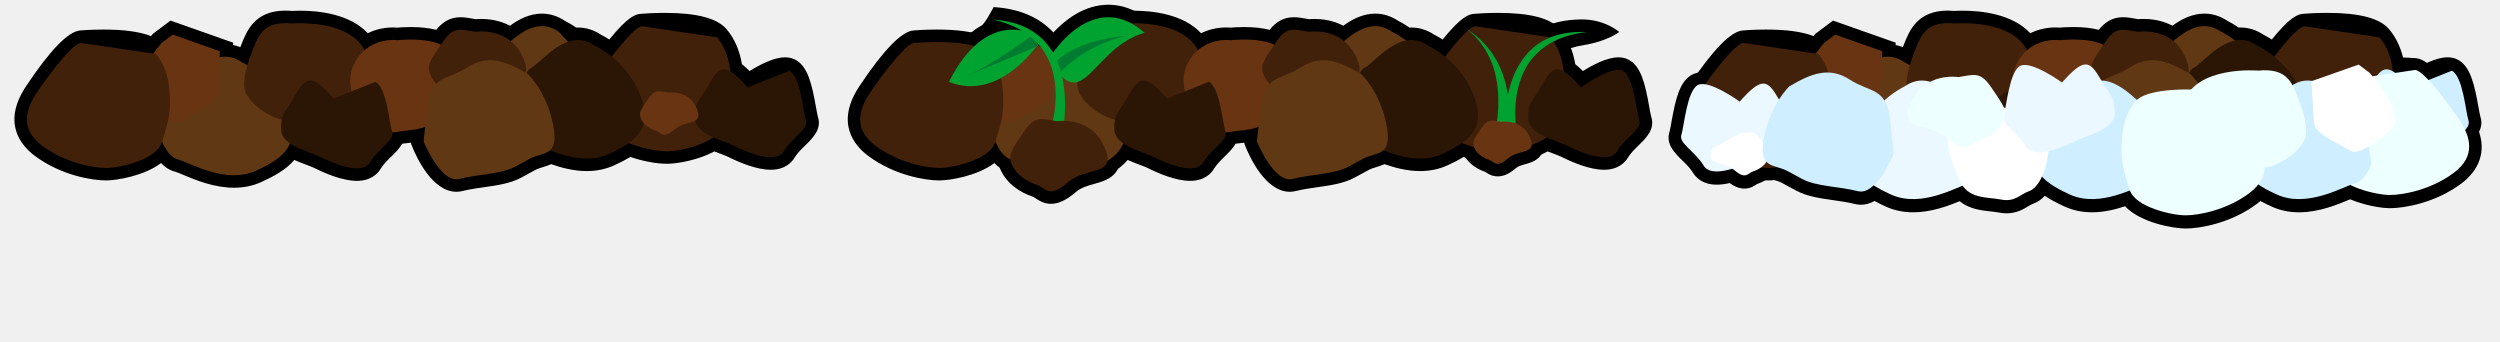
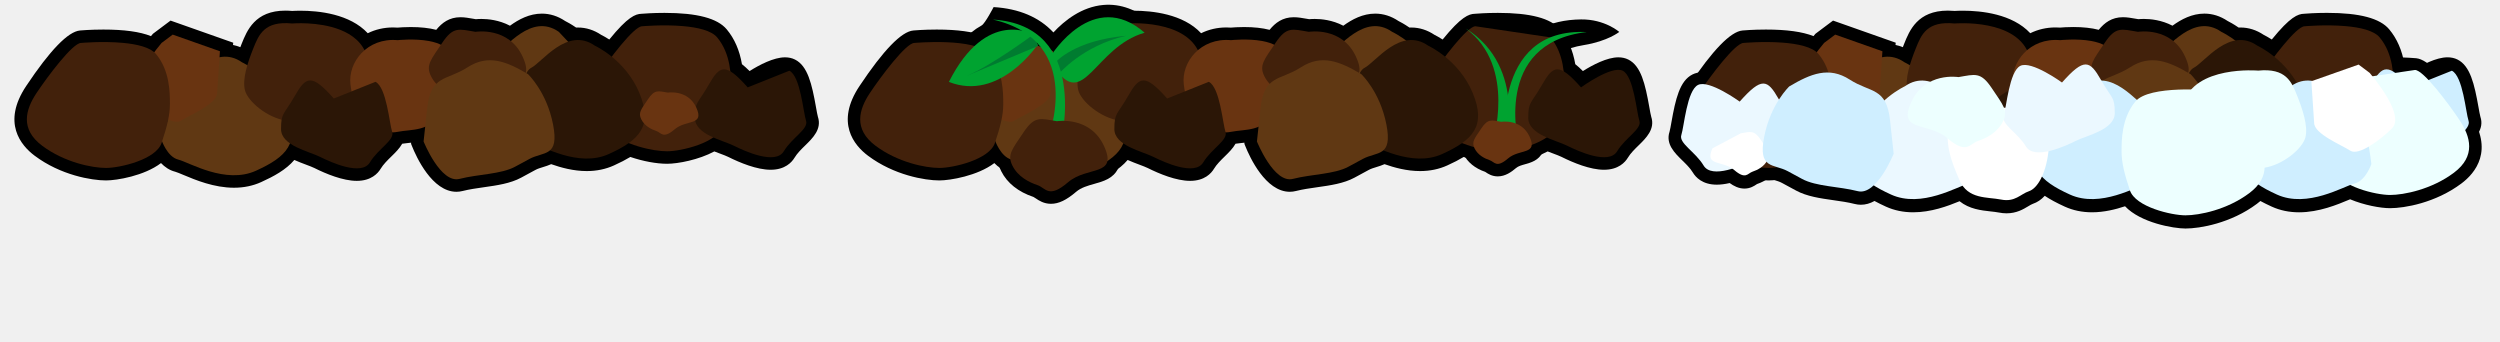
<svg xmlns="http://www.w3.org/2000/svg" version="1" width="600" height="82">
  <path d="M359.464 42.333c-1.407-.001-2.362-.646-2.875-.993l-.136-.092c-2.441-.835-4.25-2.31-5.23-4.271-1.493-2.986-.088-5.048 1.27-7.042l.52-.769c.831-1.244 1.889-2.51 3.55-3.012.349-5.733-.74-12.588-6.559-16.904l3.378-4.953c3.821 2.391 6.78 5.599 8.781 9.477 3.628-5.937 9.562-9.038 17.31-9.115 5.685-.057 9.153 3 9.153 3s-2.75 2.224-8.473 3.154c-9.183 1.492-13.728 7.107-13.487 16.962 1.371.922 2.454 2.214 3.183 3.815.568 1.249 1.224 3.121.366 4.963-.903 1.941-2.801 2.473-4.186 2.86-.848.237-1.647.461-2.162.901-1.096.94-2.587 2.019-4.403 2.019z" />
  <path d="M252.236 48.913c-1.731 0-2.896-.788-3.667-1.31-.187-.126-.441-.298-.535-.333-3.649-1.215-6.325-3.35-7.734-6.172-1.962-3.923-.224-6.475 1.976-9.706.272-.4.566-.831.877-1.299 1.561-2.341 3.475-4.507 6.888-4.507 1.005 0 1.992.175 3.136.377l.553.096c.341-.032.814-.063 1.387-.063 2.714 0 9.376.766 12.599 7.854.782 1.72 1.695 4.273.615 6.594-1.118 2.401-3.552 3.082-5.701 3.684-1.558.437-3.169.888-4.361 1.909-2.323 1.988-4.184 2.876-6.033 2.876z" />
  <path d="M247.424 35.535l1.248-3.173c.041-.104 3.609-9.508.24-16.746-2.89 3.121-8.003 7.44-14.533 8.004-2.61.226-5.217-.169-7.75-1.175l-3.051-1.211 1.48-2.93c3.361-6.654 7.109-10.292 10.553-12.212.812-.453 2.855-4.392 2.855-4.392 6.125.376 10.934 2.419 14.351 6.085 2.66-2.859 6.793-6.146 12-6.596 4.122-.356 8.114 1.124 11.866 4.401l4.151 3.626-5.299 1.517c-4.216 1.207-7.166 4.273-9.769 6.979-2.391 2.487-4.468 4.646-7.238 5.028.408 6.45-.949 11.956-1.021 12.243l-.732 2.909-9.351-2.357z" />
  <path d="M524.523 54.846c-2.874 0-10.781-1.374-14.512-5.343-2.258.756-5.038 1.448-7.927 1.448-2.353 0-4.549-.457-6.529-1.356-1.938-.881-3.514-1.729-4.81-2.598-.853.922-1.809 1.568-2.842 1.912-.305.103-.695.337-1.146.608-1.179.709-2.793 1.68-5.184 1.68-.605 0-1.235-.064-1.874-.192-.559-.111-1.23-.185-1.941-.262-2.229-.242-5.11-.556-7.462-2.449-2.878 1.185-6.851 2.658-11.133 2.658-2.354 0-4.553-.457-6.534-1.357-1.012-.46-1.924-.911-2.749-1.361-1.067.602-2.163.905-3.276.905-.498 0-.997-.063-1.482-.188-1.586-.406-3.379-.66-5.112-.906-3.119-.442-6.345-.9-8.931-2.299l-3.419-1.85c-.547-.296-1.189-.491-1.869-.697-.422-.128-.879-.267-1.345-.443-.802.585-1.731 1.063-2.771 1.419l-.136.092c-.513.347-1.468.993-2.875.993-1.378 0-2.568-.621-3.541-1.33-1.132.262-2.157.39-3.104.39-3.468 0-5.072-1.812-5.721-2.892-.638-1.063-1.635-2.038-2.6-2.98-1.777-1.737-3.99-3.9-3.007-6.845.105-.316.3-1.409.455-2.288.983-5.546 1.979-9.911 5.049-11.445.705-.352 1.507-.53 2.386-.53 2.709 0 6.166 1.826 8.508 3.295 2.171-2.188 4.021-3.414 6.114-3.414 1.637 0 2.899.761 3.9 1.779l.276-.275.241-.227.285-.168c3.811-2.256 7.079-3.758 10.646-3.758 2.451 0 4.754.716 7.039 2.19 1.179.76 2.314 1.228 3.413 1.68 1.139.469 2.363.973 3.493 1.788 1.483-1.073 2.675-1.707 3.199-1.966 1.747-1.169 3.618-1.761 5.565-1.761.56 0 1.127.05 1.696.149 2.147-.869 4.221-1.067 5.665-1.067.552 0 1.009.029 1.339.06l.558-.097c1.144-.203 2.132-.378 3.138-.378 2.919 0 4.741 1.584 6.184 3.508.792-2.564 1.885-4.475 3.71-5.386.702-.352 1.505-.53 2.386-.53 2.709 0 6.164 1.826 8.506 3.295 2.172-2.188 4.022-3.415 6.115-3.415 2.752 0 4.446 2.151 5.617 4.061 2.772.558 5.137 2.19 7.012 3.743 2.601-1.179 6.402-1.774 11.505-1.807 4.478-3.962 11.422-4.585 15.342-4.585.888 0 1.557.032 1.917.055.575-.051 1.132-.076 1.658-.076 3.222 0 5.721.942 7.571 2.868.881-.262 1.782-.394 2.698-.394.241 0 .485.009.729.028l11.983-4.229 2.266 1.694c1.62-.167 3.426-.252 5.386-.252 3.128 0 5.544.216 5.646.226v.001c2.843.272 7.177 4.751 12.891 13.322 5.884 8.82 1.255 14.27-2.027 16.731-6.247 4.685-13.71 5.935-17.135 5.935-2.341 0-6.284-.744-9.588-2.135l-.136.058c-2.917 1.222-7.324 3.068-12.12 3.068-2.354 0-4.554-.457-6.535-1.357-1.023-.466-1.929-.912-2.743-1.354-.267.229-.546.454-.836.672-6.247 4.681-13.71 5.931-17.135 5.931z" />
  <path d="M109.546 46.028c-5.83 0-9.642-8.389-10.669-10.959l-.215-.537v-.291l-.685.076c-.513.055-1.005.109-1.45.178-.638 1.135-1.643 2.117-2.58 3.037-.961.943-1.956 1.916-2.596 2.98-.646 1.08-2.251 2.893-5.725 2.893-3.311 0-7.367-1.676-10.186-3.084-.459-.229-1.206-.51-1.993-.805-.865-.324-1.837-.689-2.809-1.125-1.993 2.357-4.95 3.947-7.951 5.309-1.979.9-4.177 1.355-6.528 1.355-4.798 0-9.21-1.846-12.13-3.07-.767-.322-1.636-.686-1.975-.77-1.394-.348-2.522-1.145-3.412-2.074-4.033 3.064-10.621 4.164-13.196 4.164-3.424 0-10.888-1.248-17.133-5.936-3.283-2.463-7.912-7.91-2.028-16.729 5.727-8.594 10.069-13.072 12.915-13.323h-.022c.101-.01 2.509-.225 5.634-.225 4.991 0 8.767.519 11.424 1.579l.24-.289.225-.269.279-.211 2.665-1.999 1.286-.961 1.513.533 11.334 4 2.196.775-.049.542c.595.121 1.181.299 1.755.535l.313-.802c1.269-3.176 3.188-7.974 10.496-7.974.527 0 1.081.026 1.653.076.359-.022 1.031-.056 1.927-.056 4.459 0 11.888.771 16.196 5.403 1.843-.912 3.897-1.386 6.071-1.386.357 0 .72.012 1.087.039.531-.047 1.71-.135 3.157-.135 2.357 0 4.404.224 6.116.668 1.38-1.696 3.136-3.026 5.809-3.026 1.005 0 1.993.174 3.138.377l.553.096c.332-.031.792-.06 1.348-.06 1.543 0 4.217.242 6.852 1.626 2.11-1.54 4.691-2.903 7.654-2.903 1.949 0 3.824.593 5.574 1.764.451.226 1.418.742 2.646 1.583l.449-.01c1.952 0 3.825.595 5.575 1.766.365.182 1.054.545 1.938 1.111 4.428-5.458 6.286-6.135 7.726-6.176.522-.045 2.743-.215 5.532-.215 7.826 0 12.709 1.296 14.93 3.959 1.857 2.227 3.082 5.031 3.646 8.351.562.443 1.164.984 1.828 1.653 2.342-1.47 5.799-3.297 8.509-3.297.88 0 1.684.178 2.387.529 3.069 1.534 4.065 5.899 5.05 11.444.156.881.349 1.973.455 2.293.982 2.941-1.23 5.104-3.006 6.84-.965.943-1.962 1.92-2.6 2.982-.65 1.082-2.256 2.895-5.729 2.895-3.319 0-7.371-1.68-10.186-3.086-.46-.23-1.204-.51-1.996-.805-.424-.158-.875-.328-1.34-.51-3.74 2.018-8.754 2.965-11.324 2.965-2.569 0-5.778-.602-8.831-1.635-1.099.666-2.382 1.328-3.929 2.029-1.979.9-4.176 1.357-6.527 1.357-3.197 0-6.228-.84-8.541-1.658-.651.297-1.31.498-1.922.688-.68.207-1.321.4-1.869.699l-1.707.924-1.711.928c-2.585 1.398-5.811 1.855-8.927 2.295-1.736.246-3.53.502-5.118.906-.485.124-.985.189-1.486.189z" />
-   <path fill="#42210B" d="M154.114 6.305c-2 0-8 8-10.666 12-2.668 4-4.001 8.667 1.332 12.667 5.334 4 12 5.334 15.334 5.334s12-2 13.334-6c1.332-4 2-6.667 2-9.334s0-8-3.334-12l-18-2.667z" />
+   <path fill="#42210B" d="M154.114 6.305c-2 0-8 8-10.666 12-2.668 4-4.001 8.667 1.332 12.667 5.334 4 12 5.334 15.334 5.334s12-2 13.334-6c1.332-4 2-6.667 2-9.334s0-8-3.334-12c-1.392-1.669-4.757-2.41-8.206-2.706-4.815-.414-9.794.038-9.794.039z" />
  <path fill="#603813" d="M58.115 14.971c-6.667-4.667-12.667 4-15.333 5.333l-4 13.333s1.333 4 4 4.666 11.333 6 18.667 2.666c7.333-3.332 10.667-6.666 7.333-14.666-3.334-7.999-10.667-11.332-10.667-11.332z" />
  <path fill="#603813" d="M134.114 7.638c-6.666-4.667-12.666 4-15.333 5.333l-4 13.334s1.333 4 4 4.666 11.333 6 18.667 2.666c7.333-3.332 10.666-6.666 7.333-14.666l-10.667-11.333z" />
  <path fill="#2B1606" d="M142.781 10.971c-6.667-4.667-12.667 4-15.333 5.333-2.667 1.333-4 13.333-4 13.333s1.333 4 4 4.666c2.666.666 11.332 6 18.666 2.666 7.334-3.332 10.667-6.664 7.334-14.665-3.334-8-10.667-11.333-10.667-11.333z" />
  <path fill="#42210B" d="M70.114 5.637c-6.667-.667-8 2.667-9.333 6s-2.667 7.333-2 10 5.333 6.666 10 7.334c4.667.666 10-.002 12-3.334 2-3.333 10-2.667 7.333-12-.965-3.377-3.588-5.357-6.543-6.51-5.212-2.033-11.457-1.49-11.457-1.49z" />
  <path fill="#693411" d="M38.781 10.303c-3.333 4-8 10.668-5.333 13.334s8 6.666 10 5.332c2-1.332 8.667-4 8.667-6.666l.667-10-11.333-4-2.668 2z" />
  <path fill="#693411" d="M95.448 9.638c-7.333-.667-12 5.333-11.333 10.667.667 5.333 2.667 8.667 4.667 9.333s3.334 2.666 6.667 2 8 0 10-4.666c2-4.667 3.332-8 2.666-13.333-.282-2.263-2.606-3.326-5.188-3.8-3.503-.644-7.479-.202-7.479-.201z" />
  <path fill="#2B1606" d="M80.115 23.637c-5.333-6-6.667-5.333-9.333-.667s-3.333 4-3.333 8c0 3.998 6.667 5.332 9.333 6.666 2.667 1.332 10 4.666 12 1.332 2-3.332 6-5.332 5.333-7.332s-1.333-10.667-4-12l-10 4.001z" />
  <path fill="#2B1606" d="M179.448 20.971c-5.334-6-6.667-5.333-9.334-.667-2.666 4.667-3.333 4-3.333 7.999 0 4 6.667 5.334 9.333 6.668 2.667 1.332 10 4.666 12 1.332 2-3.332 6.001-5.332 5.334-7.332s-1.333-10.667-4-12l-10 4z" />
  <path fill="#42210B" d="M114.114 7.638c-4-.667-5.334-1.333-8 2.667s-4 5.333-2.666 8c1.332 2.667 4 4.001 6 4.667s2.666 3.332 7.332-.667c4.668-4 12.001-1.334 8.668-8.667-3.334-7.334-11.334-6-11.334-6z" />
  <path fill="#693411" d="M160.312 22.23c-2.402-.401-3.203-.801-4.805 1.601-1.602 2.401-2.402 3.202-1.602 4.804s2.402 2.404 3.604 2.803c1.201.4 1.602 2.002 4.404-.4s7.206-.801 5.204-5.205c-2.002-4.403-6.805-3.603-6.805-3.603z" />
  <path fill="#603813" d="M126.72 17.798c-5.164-3.057-9.52-4.861-14.531-1.629-5.012 3.231-8.793 1.767-9.66 9.775l-.867 8.008s4.061 10.152 8.627 8.982c4.567-1.17 9.941-1.088 13.361-2.938l3.418-1.85c3.42-1.85 7.201-.385 5.668-8.266-1.533-7.878-6.016-12.082-6.016-12.082z" />
-   <path fill="#42210B" d="M19.448 10.305c-2 0-8 8-10.667 12s-4 8.667 1.333 12.667 12 5.334 15.333 5.334 12-2 13.333-6 2-6.668 2-9.334c0-2.667 0-8-3.333-12l-17.999-2.667z" />
+   <path fill="#42210B" d="M19.448 10.305c-2 0-8 8-10.667 12s-4 8.667 1.333 12.667 12 5.334 15.333 5.334 12-2 13.333-6 2-6.668 2-9.334c0-2.667 0-8-3.333-12-1.357-1.628-4.591-2.373-7.949-2.683-4.893-.454-10.05.016-10.05.016z" />
  <path d="M309.547 46.028c-5.83 0-9.643-8.389-10.67-10.959l-.215-.537v-.291l-.686.076c-.512.055-1.004.109-1.449.178-.638 1.135-1.643 2.117-2.58 3.037-.961.943-1.956 1.916-2.596 2.98-.646 1.08-2.251 2.893-5.725 2.893-3.311 0-7.366-1.676-10.186-3.084-.459-.229-1.206-.51-1.993-.805-.865-.324-1.837-.689-2.809-1.125-1.993 2.357-4.95 3.947-7.951 5.309-1.979.9-4.177 1.355-6.528 1.355-4.798 0-9.21-1.846-12.13-3.07-.767-.322-1.637-.686-1.975-.77-1.395-.348-2.522-1.145-3.412-2.074-4.033 3.064-10.62 4.164-13.195 4.164-3.425 0-10.888-1.248-17.133-5.936-3.283-2.463-7.912-7.91-2.028-16.729 5.725-8.595 10.067-13.073 12.913-13.323h-.022c.101-.01 2.51-.225 5.635-.225 4.99 0 8.767.519 11.424 1.579l.24-.289.226-.269.279-.211 2.665-1.999 1.285-.961 1.514.533 11.334 4 2.196.775-.05.542c.595.121 1.182.299 1.756.535l.313-.802c1.269-3.176 3.188-7.974 10.495-7.974.527 0 1.081.026 1.653.076.358-.022 1.031-.056 1.927-.056 4.46 0 11.888.771 16.196 5.403 1.843-.912 3.897-1.386 6.07-1.386.357 0 .72.012 1.087.039.531-.047 1.711-.135 3.158-.135 2.357 0 4.404.224 6.115.668 1.381-1.696 3.137-3.026 5.809-3.026 1.006 0 1.994.174 3.139.377l.553.096c.332-.031.791-.06 1.348-.06 1.543 0 4.217.242 6.852 1.626 2.109-1.54 4.691-2.903 7.654-2.903 1.949 0 3.824.593 5.574 1.764.451.226 1.418.742 2.645 1.583l.449-.01c1.953 0 3.826.595 5.576 1.766.365.182 1.053.545 1.938 1.111 4.428-5.458 6.285-6.135 7.725-6.176.523-.045 2.744-.215 5.533-.215 7.826 0 12.709 1.296 14.93 3.959 1.857 2.227 3.082 5.031 3.646 8.351.562.443 1.164.984 1.828 1.653 2.342-1.47 5.799-3.297 8.508-3.297.881 0 1.684.178 2.387.529 3.07 1.534 4.066 5.899 5.051 11.444.156.881.348 1.973.455 2.293.982 2.941-1.23 5.104-3.006 6.84-.965.943-1.963 1.92-2.6 2.982-.65 1.082-2.256 2.895-5.729 2.895-3.32 0-7.371-1.68-10.186-3.086-.461-.23-1.205-.51-1.996-.805-.424-.158-.875-.328-1.34-.51-3.74 2.018-8.754 2.965-11.324 2.965s-5.779-.602-8.832-1.635c-1.098.666-2.381 1.328-3.928 2.029-1.979.9-4.176 1.357-6.527 1.357-3.197 0-6.229-.84-8.541-1.658-.652.297-1.311.498-1.922.688-.68.207-1.322.4-1.869.699l-1.707.924-1.711.928c-2.586 1.398-5.811 1.855-8.928 2.295-1.736.246-3.529.502-5.117.906-.485.124-.985.189-1.485.189z" />
  <path fill="#42210B" d="M354.115 6.305c-2 0-8 8-10.666 12-2.668 4-4.002 8.667 1.332 12.667s12 5.334 15.334 5.334 12-2 13.334-6c1.332-4 2-6.667 2-9.334s0-8-3.334-12l-18-2.667z" />
  <path fill="#603813" d="M258.115 14.971c-6.667-4.667-12.667 4-15.334 5.333-2.666 1.333-4 13.333-4 13.333s1.334 4 4 4.666c2.667.666 11.333 6 18.667 2.666 7.333-3.332 10.667-6.666 7.333-14.666-3.333-7.999-10.666-11.332-10.666-11.332z" />
  <path fill="#603813" d="M334.115 7.638c-6.666-4.667-12.666 4-15.334 5.333-2.666 1.333-4 13.334-4 13.334s1.334 4 4 4.666c2.668.666 11.334 6 18.668 2.666 7.332-3.332 10.666-6.666 7.332-14.666-3.332-8-10.666-11.333-10.666-11.333z" />
  <path fill="#2B1606" d="M342.781 10.971c-6.666-4.667-12.666 4-15.332 5.333-2.668 1.333-4 13.333-4 13.333s1.332 4 4 4.666c2.666.666 11.332 6 18.666 2.666 7.334-3.332 10.666-6.664 7.334-14.665-3.334-8-10.668-11.333-10.668-11.333z" />
  <path fill="#42210B" d="M270.114 5.637c-6.666-.667-8 2.667-9.333 6s-2.667 7.333-2 10 5.333 6.666 10 7.334c4.667.666 10-.002 12-3.334 2-3.333 10-2.667 7.333-12-2.666-9.333-18-8-18-8z" />
  <path fill="#693411" d="M238.781 10.303c-3.334 4-8.001 10.668-5.334 13.334s8 6.666 10 5.332c2-1.332 8.667-4 8.667-6.666l.667-10-11.334-4-2.666 2z" />
  <path fill="#693411" d="M295.448 9.638c-7.334-.667-12 5.333-11.334 10.667.667 5.333 2.667 8.667 4.667 9.333s3.334 2.666 6.667 2 8.001 0 10.001-4.666c2-4.667 3.332-8 2.666-13.333-.282-2.263-2.605-3.326-5.188-3.8-3.501-.644-7.479-.202-7.479-.201z" />
  <path fill="#2B1606" d="M280.115 23.637c-5.334-6-6.667-5.333-9.334-.667-2.666 4.667-3.333 4-3.333 8 0 3.998 6.667 5.332 9.333 6.666 2.667 1.332 10 4.666 12 1.332 2-3.332 6.001-5.332 5.334-7.332s-1.333-10.667-4-12l-10 4.001z" />
  <path fill="#2B1606" d="M379.449 20.971c-5.334-6-6.668-5.333-9.334-.667s-3.334 4-3.334 7.999c0 4 6.668 5.334 9.334 6.668 2.666 1.332 10 4.666 12 1.332 2-3.332 6-5.332 5.334-7.332-.668-2-1.334-10.667-4-12-2.668-1.334-10 4-10 4z" />
  <path fill="#42210B" d="M314.115 7.638c-4-.667-5.334-1.333-8 2.667s-4 5.333-2.666 8c1.332 2.667 4 4.001 6 4.667s2.666 3.332 7.332-.667c4.668-4 12-1.334 8.668-8.667-3.334-7.334-11.334-6-11.334-6z" />
  <path fill="#603813" d="M326.721 17.798c-5.164-3.057-9.52-4.861-14.531-1.629-5.012 3.231-8.793 1.767-9.66 9.775l-.867 8.008s4.061 10.152 8.627 8.982 9.941-1.088 13.361-2.938l3.418-1.85c3.42-1.85 7.201-.385 5.668-8.266-1.534-7.878-6.016-12.082-6.016-12.082z" />
  <path fill="#42210B" d="M219.448 10.305c-2 0-7.999 8-10.666 12-2.667 4-4.001 8.667 1.333 12.667 5.333 4 12 5.334 15.333 5.334 3.334 0 12.001-2 13.334-6s2-6.668 2-9.334c0-2.667 0-8-3.334-12-3.333-4.001-18-2.667-18-2.667z" />
  <path d="M508.546 46.028c-5.83 0-9.643-8.389-10.67-10.959l-.215-.537v-.291l-.685.076c-.513.055-1.005.109-1.45.178-.637 1.135-1.643 2.117-2.579 3.037-.962.943-1.956 1.916-2.596 2.98-.646 1.08-2.251 2.893-5.725 2.893-3.312 0-7.366-1.676-10.187-3.084-.459-.229-1.205-.51-1.992-.805-.865-.324-1.838-.689-2.809-1.125-1.994 2.357-4.95 3.947-7.951 5.309-1.979.9-4.178 1.355-6.529 1.355-4.797 0-9.209-1.846-12.129-3.07-.768-.322-1.637-.686-1.975-.77-1.395-.348-2.522-1.145-3.412-2.074-4.033 3.064-10.621 4.164-13.195 4.164-3.425 0-10.889-1.248-17.133-5.936-3.283-2.463-7.912-7.91-2.028-16.729 5.725-8.595 10.067-13.073 12.913-13.323h-.022c.101-.01 2.509-.225 5.634-.225 4.991 0 8.768.518 11.425 1.578l.24-.289.226-.269.279-.212 2.664-1.998 1.286-.962 1.513.532 11.335 4.001 2.196.774-.05.542c.595.12 1.181.3 1.755.535l.314-.802c1.269-3.176 3.188-7.974 10.495-7.974.527 0 1.081.026 1.653.075.358-.021 1.031-.055 1.927-.055 4.46 0 11.888.771 16.196 5.402 1.843-.912 3.896-1.386 6.07-1.386.357 0 .72.013 1.087.038.53-.047 1.71-.135 3.157-.135 2.357 0 4.404.224 6.116.668 1.38-1.695 3.136-3.025 5.809-3.025 1.005 0 1.993.174 3.138.377l.553.096c.332-.03.792-.059 1.348-.059 1.543 0 4.217.242 6.852 1.625 2.11-1.539 4.691-2.902 7.654-2.902 1.949 0 3.824.592 5.574 1.764.451.225 1.418.742 2.646 1.582l.449-.01c1.952 0 3.825.594 5.575 1.766.365.182 1.054.545 1.938 1.111 4.428-5.459 6.286-6.135 7.726-6.176.522-.045 2.743-.216 5.532-.216 7.826 0 12.709 1.296 14.93 3.96 1.857 2.227 3.082 5.031 3.646 8.35.562.443 1.164.984 1.828 1.653 2.342-1.47 5.799-3.297 8.509-3.297.88 0 1.684.179 2.387.528 3.069 1.534 4.065 5.899 5.05 11.445.156.881.349 1.973.455 2.293.982 2.941-1.23 5.104-3.006 6.84-.965.943-1.962 1.92-2.6 2.982-.65 1.082-2.256 2.895-5.729 2.895-3.319 0-7.371-1.68-10.186-3.086-.46-.23-1.204-.51-1.996-.805-.424-.158-.875-.328-1.34-.51-3.74 2.018-8.754 2.965-11.324 2.965-2.569 0-5.778-.602-8.831-1.635-1.099.666-2.382 1.328-3.929 2.029-1.979.9-4.176 1.357-6.527 1.357-3.197 0-6.228-.84-8.541-1.658-.651.297-1.31.498-1.922.688-.68.207-1.321.4-1.869.699l-1.707.924-1.711.928c-2.585 1.398-5.811 1.855-8.927 2.295-1.736.246-3.53.502-5.118.906-.484.129-.984.194-1.485.194z" />
-   <path fill="#42210B" d="M553.114 6.305c-2 0-8 8-10.666 12-2.668 4-4.001 8.667 1.332 12.667 5.334 4 12 5.334 15.334 5.334s12-2 13.334-6c1.332-4 2-6.667 2-9.333 0-2.667 0-8-3.334-12l-18-2.668z" />
+   <path fill="#42210B" d="M553.114 6.305c-2 0-8 8-10.666 12-2.668 4-4.001 8.667 1.332 12.667 5.334 4 12 5.334 15.334 5.334s12-2 13.334-6c1.332-4 2-6.667 2-9.333 0-2.667 0-8-3.334-12-1.39-1.667-4.748-2.408-8.192-2.705-4.819-.416-9.808.037-9.808.037z" />
  <path fill="#603813" d="M457.114 14.971c-6.666-4.667-12.666 3.999-15.333 5.333l-4 13.333s1.333 4 4 4.666 11.333 6 18.667 2.666c7.333-3.332 10.666-6.666 7.333-14.666-3.333-7.999-10.667-11.332-10.667-11.332z" />
  <path fill="#603813" d="M533.114 7.638c-6.666-4.666-12.666 4-15.333 5.334-2.667 1.333-4 13.333-4 13.333s1.333 4 4 4.666 11.333 6 18.667 2.666c7.333-3.332 10.666-6.666 7.333-14.666-3.333-7.999-10.667-11.333-10.667-11.333z" />
  <path fill="#2B1606" d="M541.781 10.972c-6.667-4.668-12.667 3.999-15.333 5.332-2.667 1.334-4 13.333-4 13.333s1.333 4 4 4.666c2.666.666 11.332 6 18.666 2.666 7.334-3.332 10.667-6.664 7.334-14.666-3.334-7.999-10.667-11.331-10.667-11.331z" />
  <path fill="#42210B" d="M469.114 5.638c-6.666-.667-8 2.666-9.334 6-1.332 3.333-2.666 7.332-2 10 .668 2.666 5.334 6.666 10 7.333 4.668.666 10-.002 12-3.334 2-3.333 10-2.667 7.334-12-2.666-9.333-18-7.999-18-7.999z" />
  <path fill="#693411" d="M437.78 10.304c-3.333 4-8 10.668-5.333 13.334 2.667 2.666 8 6.666 10 5.332 2-1.332 8.667-4 8.667-6.666l.666-10-11.333-4-2.667 2z" />
  <path fill="#693411" d="M494.448 9.638c-7.334-.666-12 5.333-11.334 10.666.666 5.333 2.666 8.667 4.666 9.333s3.334 2.666 6.668 2c3.332-.666 8 0 10-4.666 2-4.667 3.332-8 2.666-13.333-.282-2.266-2.61-3.329-5.195-3.801-3.501-.641-7.471-.199-7.471-.199z" />
  <path fill="#2B1606" d="M479.114 23.638c-5.333-6-6.666-5.334-9.333-.667s-3.333 4-3.333 8c0 3.998 6.666 5.332 9.333 6.666 2.667 1.332 10 4.666 12 1.332 2-3.332 6.001-5.332 5.333-7.332-.666-2-1.332-10.667-4-12-2.666-1.333-10 4.001-10 4.001z" />
  <path fill="#CFEEFF" d="M578.448 20.971c-5.334-6-6.667-5.333-9.334-.667-2.666 4.667-3.333 4.001-3.333 8 0 4 6.667 5.334 9.333 6.668 2.667 1.332 10 4.666 12 1.332 2-3.332 6.001-5.332 5.334-7.332s-1.333-10.667-4-12l-10 3.999z" />
  <path fill="#42210B" d="M513.114 7.638c-4-.667-5.334-1.334-8 2.666s-4 5.334-2.666 8c1.332 2.668 4 4.002 6 4.668s2.666 3.332 7.332-.668c4.668-4 12.001-1.334 8.668-8.666-3.334-7.334-11.334-6-11.334-6z" />
  <path fill="#693411" d="M559.312 22.23c-2.402-.401-3.203-.801-4.805 1.601-1.602 2.402-2.402 3.203-1.602 4.804s2.402 2.404 3.604 2.803c1.201.4 1.602 2.002 4.404-.4s7.206-.801 5.204-5.205c-2.002-4.403-6.805-3.603-6.805-3.603z" />
  <path fill="#603813" d="M525.72 17.798c-5.164-3.057-9.52-4.86-14.531-1.629-5.012 3.23-8.793 1.768-9.66 9.775l-.867 8.008s4.061 10.152 8.627 8.982c4.567-1.17 9.941-1.088 13.361-2.938l3.418-1.85c3.42-1.85 7.201-.385 5.668-8.266-1.533-7.877-6.016-12.082-6.016-12.082z" />
-   <path fill="#42210B" d="M418.448 10.305c-2 0-8 8-10.666 12-2.668 4-4.001 8.667 1.332 12.667 5.334 4 12 5.334 15.334 5.334s12-2 13.334-6c1.332-4 2-6.668 2-9.333 0-2.667 0-8-3.334-12l-18-2.668z" />
+   <path fill="#42210B" d="M418.448 10.305c-2 0-8 8-10.666 12-2.668 4-4.001 8.667 1.332 12.667 5.334 4 12 5.334 15.334 5.334s12-2 13.334-6c1.332-4 2-6.668 2-9.333 0-2.667 0-8-3.334-12-1.46-1.751-5.09-2.48-8.71-2.747-4.652-.343-9.29.079-9.29.079z" />
  <path fill="#EDFFFF" d="M579.601 16.792c2 0 8 8 10.666 11.999 2.668 4 4 8.668-1.332 12.668-5.334 4-12 5.334-15.334 5.334s-12-2-13.334-6c-1.332-4-2-6.668-2-9.334 0-2.668 0-8 3.334-12l18-2.667z" />
  <path fill="#CFEEFF" d="M549.797 20.696c6.666-4.667 12.666 4 15.334 5.333 2.666 1.334 4 13.334 4 13.334s-1.334 4-4 4.666c-2.668.666-11.334 6-18.668 2.666-7.332-3.332-10.666-6.666-7.332-14.666 3.332-7.999 10.666-11.333 10.666-11.333z" />
  <path fill="#CFEEFF" d="M500.116 20.696c6.666-4.666 12.666 4 15.332 5.333 2.668 1.334 4 13.334 4 13.334s-1.332 4-4 4.666c-2.666.666-11.332 6-18.666 2.666-7.334-3.332-10.666-6.666-7.334-14.665 3.334-8 10.668-11.334 10.668-11.334z" />
  <path fill="#EBF8FF" d="M457.188 20.698c6.668-4.668 12.668 3.999 15.334 5.333l4 13.333s-1.334 4-4 4.666-11.332 6-18.666 2.666c-7.334-3.332-10.668-6.664-7.334-14.665 3.334-8.001 10.666-11.333 10.666-11.333z" />
  <path fill="#EDFFFF" d="M541.972 16.947c6.666-.667 8 2.666 9.334 6 1.332 3.333 2.666 7.333 2 10-.668 2.666-5.334 6.665-10 7.333-4.668.666-10-.002-12-3.334-2-3.333-10-2.667-7.334-11.999 2.666-9.334 18-8 18-8z" />
  <path fill="#fff" d="M568.729 17.497c3.334 4 8 10.668 5.334 13.334-2.668 2.665-8 6.665-10 5.331-2-1.332-8.668-3.999-8.668-6.665l-.666-10 11.334-4 2.666 2z" />
  <path fill="#fff" d="M480.273 25.897c7.334-.666 12 5.332 11.334 10.666-.666 5.333-2.666 8.667-4.666 9.333s-3.334 2.666-6.668 2c-3.332-.666-8 0-10-4.666-2-4.667-3.332-7.999-2.666-13.333l12.666-4z" />
  <path fill="#EBF8FF" d="M494.878 19.804c5.334-6 6.666-5.334 9.334-.668 2.666 4.667 3.332 4.001 3.332 8.001 0 3.998-6.666 5.332-9.332 6.666-2.668 1.332-10 4.666-12 1.332-2-3.332-6.002-5.332-5.334-7.332.666-2 1.332-10.667 4-11.999 2.666-1.334 10 4 10 4z" />
  <path fill="#EBF8FF" d="M417.523 24.385c5.334-6 6.666-5.333 9.334-.666 2.666 4.666 3.332 4 3.332 7.998 0 4-6.666 5.334-9.332 6.668-2.668 1.332-10 4.666-12 1.332-2-3.332-6.002-5.332-5.334-7.332.666-2 1.332-10.667 4-12 2.666-1.332 10 4 10 4z" />
  <path fill="#EDFFFF" d="M470.035 18.503c3.999-.667 5.333-1.334 7.999 2.666 2.666 4 4 5.335 2.666 8.001-1.332 2.668-4 4.002-6 4.668-1.999.666-2.665 3.331-7.331-.668-4.668-4-12.002-1.334-8.668-8.667 3.334-7.334 11.334-6 11.334-6z" />
  <path fill="#fff" d="M417.802 31.989c2.402-.4 3.203-.801 4.805 1.602s2.402 3.203 1.602 4.805-2.402 2.404-3.604 2.803c-1.201.4-1.602 2.002-4.404-.4s-7.207-.801-5.205-5.205l6.806-3.605z" />
  <path fill="#CFEEFF" d="M429.421 20.742c5.164-3.057 9.52-4.861 14.531-1.629 5.011 3.23 8.792 1.768 9.659 9.774l.867 8.008s-4.061 10.152-8.627 8.982c-4.567-1.17-9.94-1.088-13.36-2.938l-3.418-1.85c-3.42-1.85-7.201-.385-5.668-8.266 1.532-7.876 6.016-12.081 6.016-12.081z" />
  <path fill="#EDFFFF" d="M530.509 21.678c2 0 8 8 10.666 12 2.668 4 4.002 8.666-1.332 12.666s-12 5.334-15.334 5.334-12-2-13.334-6c-1.332-4-2-6.668-2-9.332 0-2.668 0-8 3.334-12.001 3.334-4 18-2.667 18-2.667z" />
  <path fill="#00A330" d="M227.735 19.656c12.141 4.819 21.283-8.92 21.283-8.92l-1.024-2.442s-11.194-6.585-20.259 11.362z" />
  <path fill="#007C30" d="M249.142 11.033s-5.5 2.306-17.217 7.216c6.217-2.606 16.069-9.956 16.069-9.956l1.148 2.74z" />
  <path fill="#00A330" d="M274.708 7.85c-12.382-10.817-22.423 5.454-22.423 5.454l.626 2.573c7.108 11.133 9.69-4.562 21.797-8.027z" />
  <path fill="#007C30" d="M253.379 14.896s4.458-5.237 16.971-6.318c-10.62 2.376-16.27 9.205-16.27 9.205l-1.87-4.792 1.169 1.905z" />
  <path fill="#00A330" d="M251.463 33.459s9.292-23.614-13.182-28.766c23.411 1.438 16.316 29.556 16.316 29.556l-3.134-.79z" />
  <path fill="#42210B" d="M253.649 29.09c-4-.666-5.334-1.333-8 2.667s-4 5.333-2.666 8c1.332 2.667 4 4.001 6 4.667s2.666 3.332 7.332-.667c4.668-4 12-1.334 8.668-8.667-3.334-7.333-11.334-6-11.334-6z" />
  <g fill="#00A330">
    <path d="M364.548 34.819s-6.613-24.5 16.295-27.125c-23.428-1.17-19.497 27.562-19.497 27.562l3.202-.437z" />
    <path d="M358.147 34.468s6.021-18.444-6.357-27.627c14.937 9.344 9.434 28.617 9.434 28.617l-3.077-.99z" />
  </g>
  <path fill="#693411" d="M360.312 29.231c-2.402-.401-3.203-.801-4.805 1.601s-2.402 3.202-1.602 4.804 2.402 2.404 3.604 2.803c1.201.4 1.602 2.002 4.404-.4s7.205-.801 5.203-5.205c-2.001-4.404-6.804-3.603-6.804-3.603z" />
</svg>
